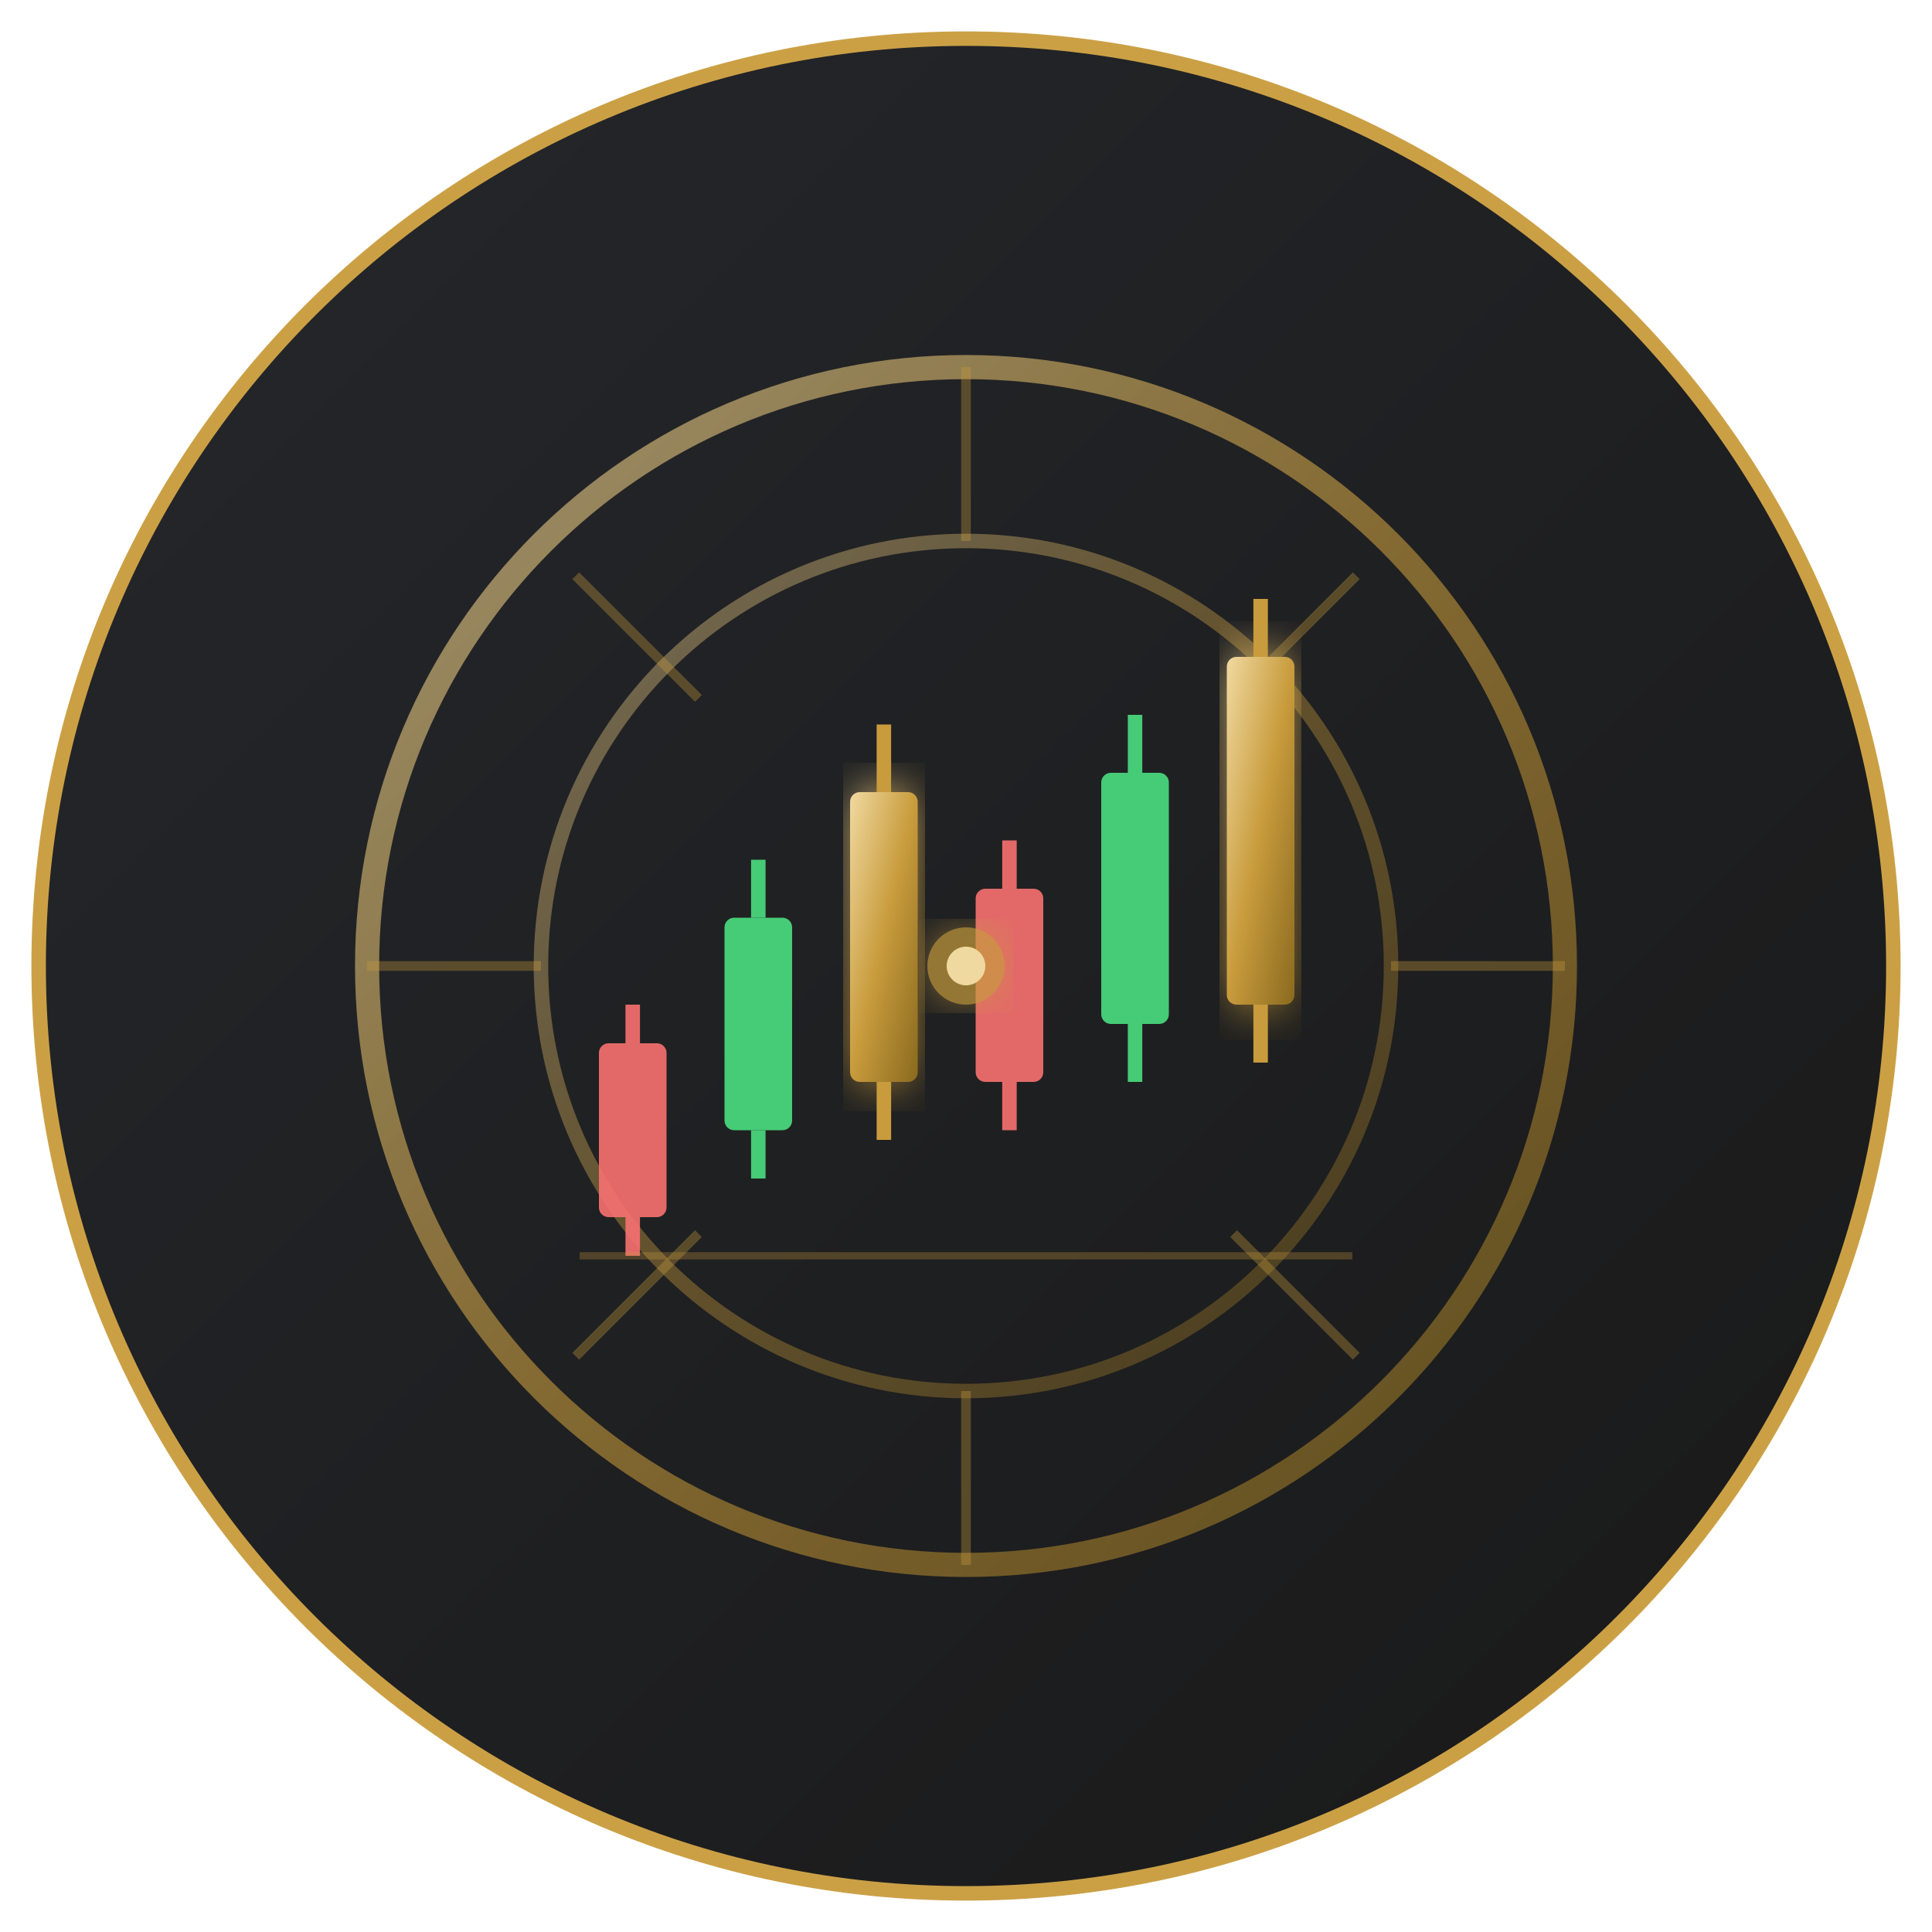
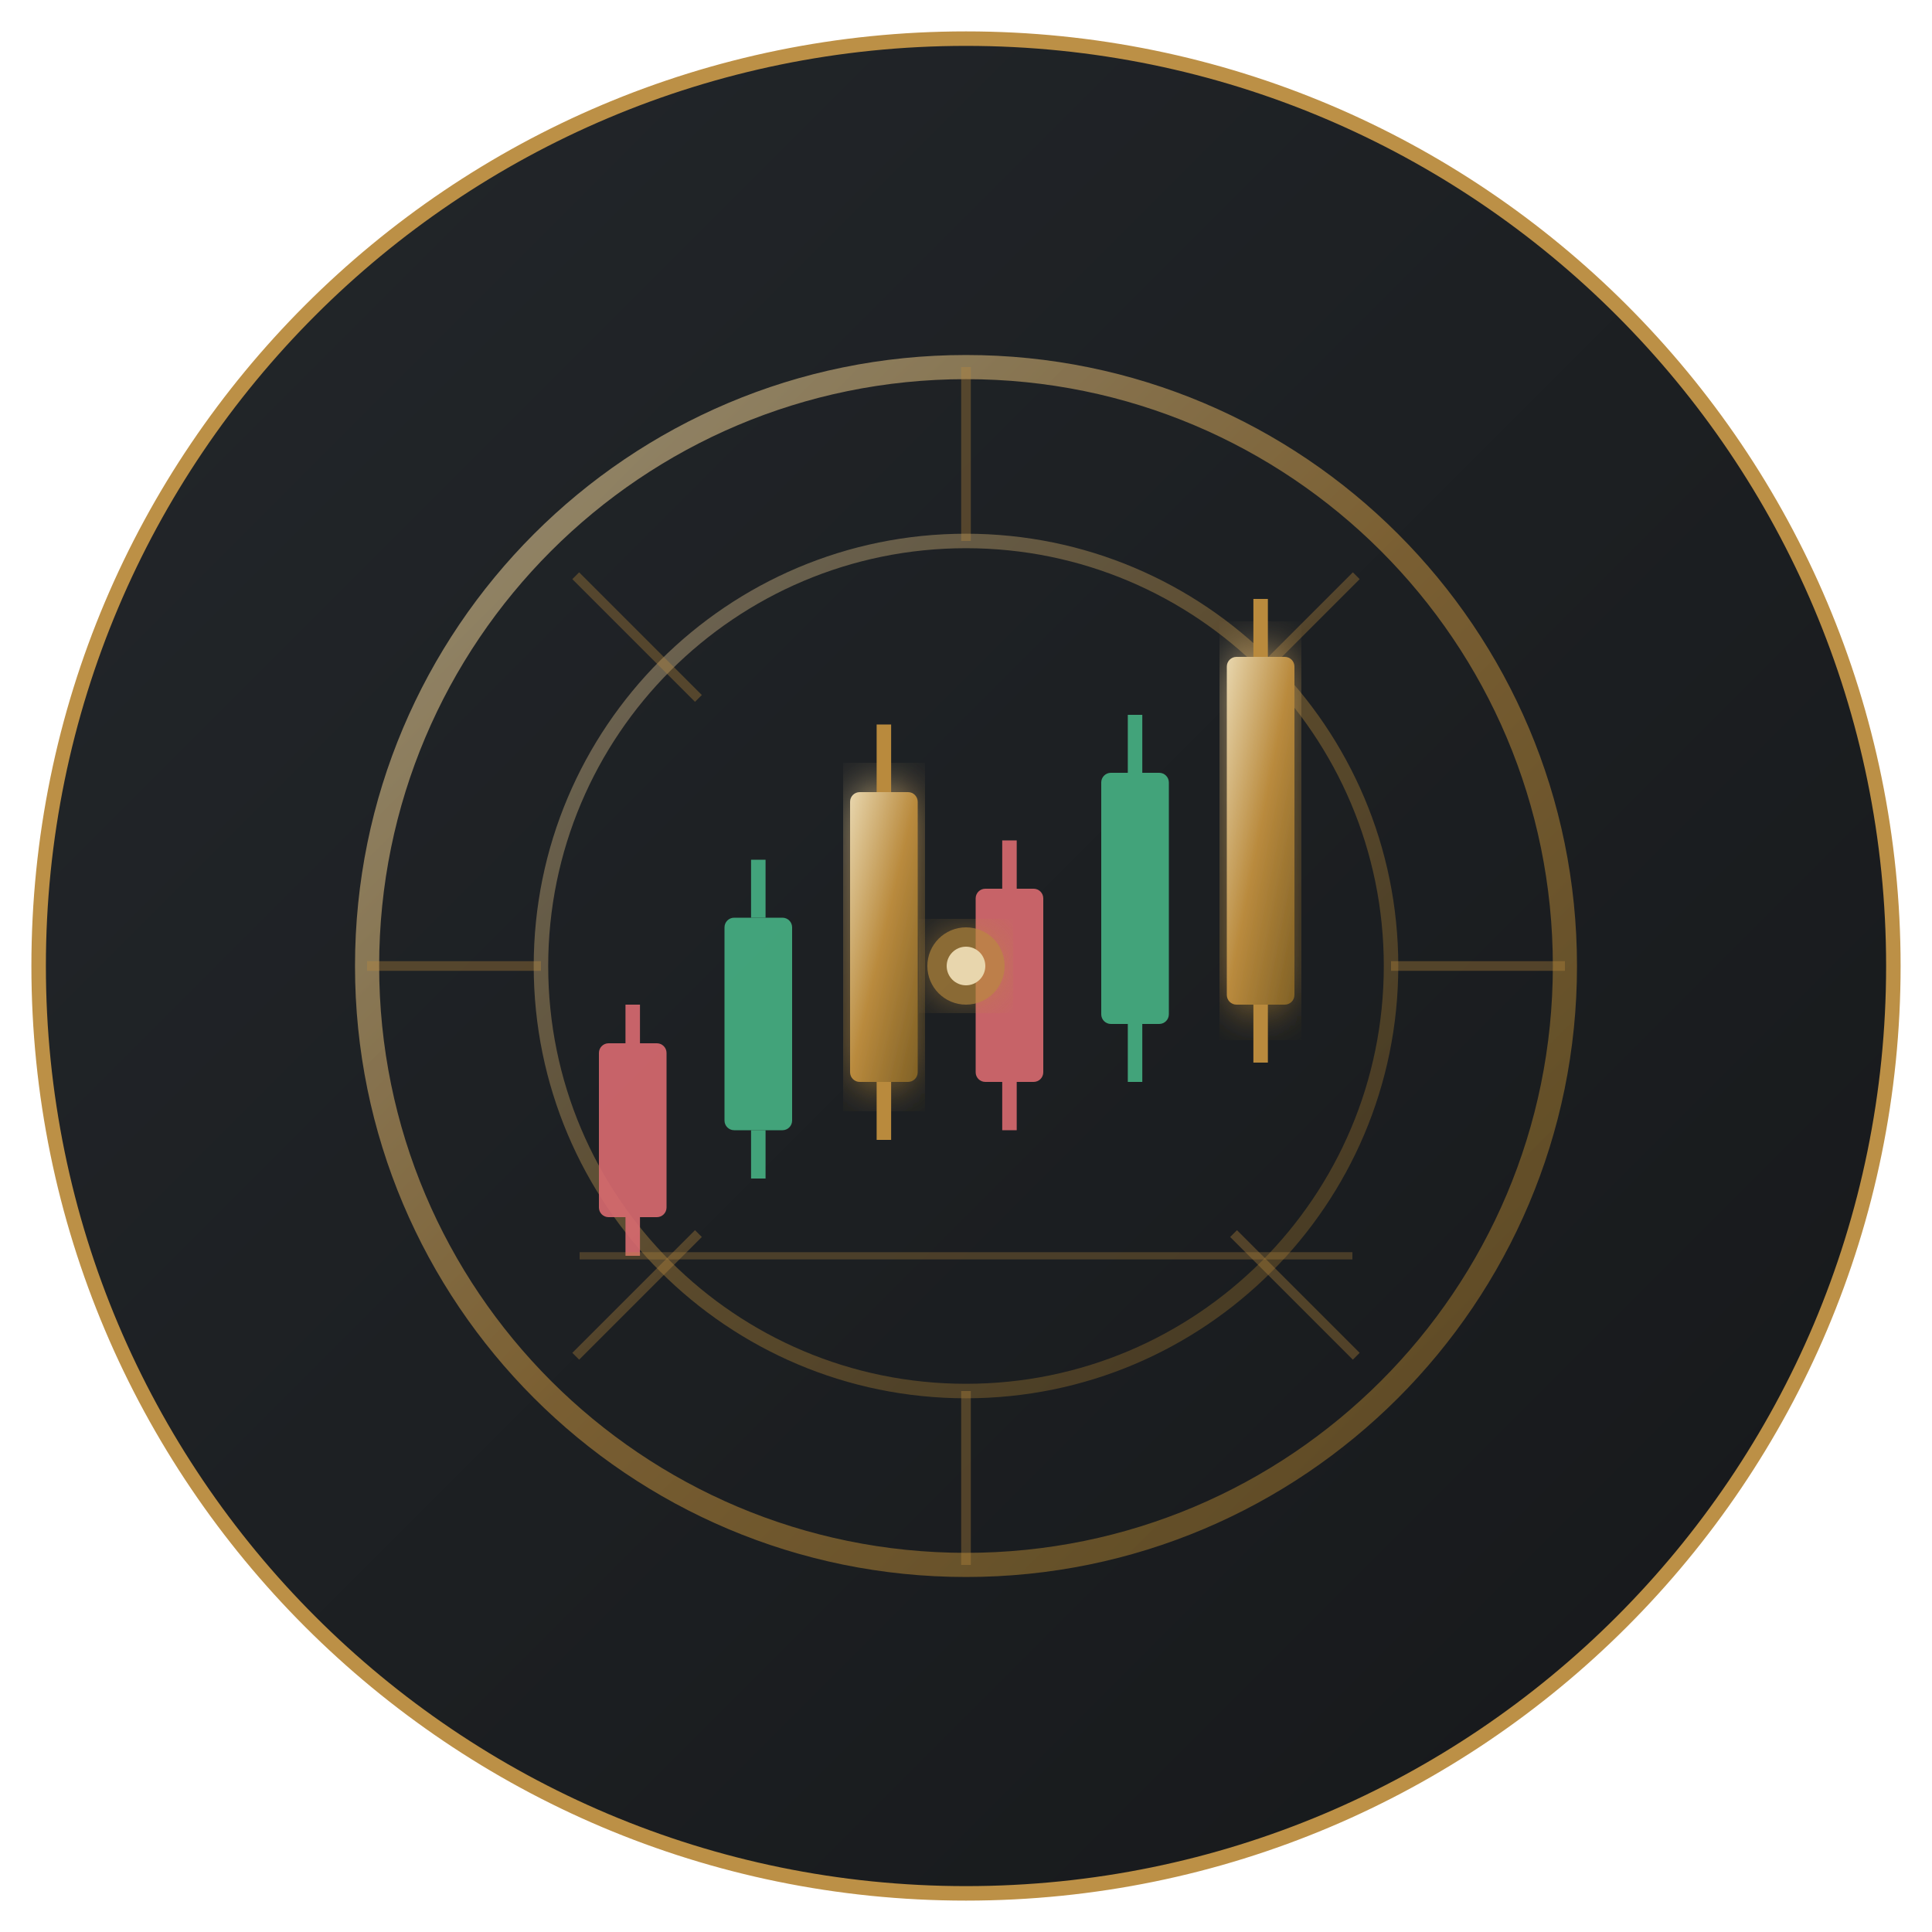
<svg xmlns="http://www.w3.org/2000/svg" viewBox="0 0 200 200" width="200" height="200">
  <defs>
    <linearGradient id="goldGrad" x1="0%" y1="0%" x2="100%" y2="100%">
-       <stop offset="0%" style="stop-color:#F0D9A0;stop-opacity:1" />
-       <stop offset="50%" style="stop-color:#C89B3C;stop-opacity:1" />
-       <stop offset="100%" style="stop-color:#8A6A20;stop-opacity:1" />
+       <stop offset="0%" style="stop-color:#E8D6AD;stop-opacity:1" />
+       <stop offset="50%" style="stop-color:#B98A3D;stop-opacity:1" />
+       <stop offset="100%" style="stop-color:#806126;stop-opacity:1" />
    </linearGradient>
    <linearGradient id="darkGrad" x1="0%" y1="0%" x2="100%" y2="100%">
-       <stop offset="0%" style="stop-color:#1a1c20;stop-opacity:1" />
-       <stop offset="100%" style="stop-color:#0E0E0E;stop-opacity:1" />
+       <stop offset="0%" style="stop-color:#181C20;stop-opacity:1" />
+       <stop offset="100%" style="stop-color:#0B0D0F;stop-opacity:1" />
    </linearGradient>
    <filter id="glow">
      <feGaussianBlur stdDeviation="2.5" result="coloredBlur" />
      <feMerge>
        <feMergeNode in="coloredBlur" />
        <feMergeNode in="SourceGraphic" />
      </feMerge>
    </filter>
  </defs>
-   <circle cx="100" cy="100" r="96" fill="url(#darkGrad)" stroke="#C89B3C" stroke-width="1.5" opacity="0.95" />
+   <circle cx="100" cy="100" r="96" fill="url(#darkGrad)" stroke="#B98A3D" stroke-width="1.5" opacity="0.95" />
  <circle cx="100" cy="100" r="62" fill="none" stroke="url(#goldGrad)" stroke-width="2.5" opacity="0.6" />
  <circle cx="100" cy="100" r="44" fill="none" stroke="url(#goldGrad)" stroke-width="1.5" opacity="0.4" />
-   <g opacity="0.35" stroke="#C89B3C" stroke-width="1" fill="none">
+   <g opacity="0.35" stroke="#B98A3D" stroke-width="1" fill="none">
    <line x1="100" y1="56" x2="100" y2="38" />
    <line x1="100" y1="144" x2="100" y2="162" />
    <line x1="56" y1="100" x2="38" y2="100" />
    <line x1="144" y1="100" x2="162" y2="100" />
    <line x1="72.3" y1="72.3" x2="59.6" y2="59.6" />
    <line x1="127.7" y1="127.7" x2="140.4" y2="140.4" />
    <line x1="127.7" y1="72.3" x2="140.4" y2="59.6" />
    <line x1="72.3" y1="127.7" x2="59.6" y2="140.4" />
  </g>
-   <rect x="62" y="108" width="7" height="18" rx="1" fill="#f87171" opacity="0.9" />
-   <line x1="65.5" y1="104" x2="65.5" y2="108" stroke="#f87171" stroke-width="1.5" opacity="0.9" />
-   <line x1="65.5" y1="126" x2="65.5" y2="130" stroke="#f87171" stroke-width="1.5" opacity="0.9" />
-   <rect x="75" y="95" width="7" height="22" rx="1" fill="#4ade80" opacity="0.9" />
-   <line x1="78.5" y1="89" x2="78.5" y2="95" stroke="#4ade80" stroke-width="1.5" opacity="0.9" />
-   <line x1="78.5" y1="117" x2="78.5" y2="122" stroke="#4ade80" stroke-width="1.5" opacity="0.9" />
+   <rect x="62" y="108" width="7" height="18" rx="1" fill="#d96a70" opacity="0.9" />
+   <line x1="65.5" y1="104" x2="65.5" y2="108" stroke="#d96a70" stroke-width="1.5" opacity="0.9" />
+   <line x1="65.5" y1="126" x2="65.5" y2="130" stroke="#d96a70" stroke-width="1.5" opacity="0.9" />
+   <rect x="75" y="95" width="7" height="22" rx="1" fill="#46b184" opacity="0.9" />
+   <line x1="78.5" y1="89" x2="78.5" y2="95" stroke="#46b184" stroke-width="1.5" opacity="0.9" />
+   <line x1="78.5" y1="117" x2="78.5" y2="122" stroke="#46b184" stroke-width="1.5" opacity="0.9" />
  <rect x="88" y="82" width="7" height="30" rx="1" fill="url(#goldGrad)" opacity="1" filter="url(#glow)" />
-   <line x1="91.5" y1="75" x2="91.5" y2="82" stroke="#C89B3C" stroke-width="1.5" />
-   <line x1="91.5" y1="112" x2="91.5" y2="118" stroke="#C89B3C" stroke-width="1.5" />
-   <rect x="101" y="92" width="7" height="20" rx="1" fill="#f87171" opacity="0.9" />
-   <line x1="104.5" y1="87" x2="104.5" y2="92" stroke="#f87171" stroke-width="1.5" opacity="0.9" />
-   <line x1="104.5" y1="112" x2="104.5" y2="117" stroke="#f87171" stroke-width="1.5" opacity="0.9" />
-   <rect x="114" y="80" width="7" height="26" rx="1" fill="#4ade80" opacity="0.9" />
-   <line x1="117.5" y1="74" x2="117.5" y2="80" stroke="#4ade80" stroke-width="1.5" opacity="0.9" />
-   <line x1="117.5" y1="106" x2="117.5" y2="112" stroke="#4ade80" stroke-width="1.5" opacity="0.9" />
+   <line x1="91.5" y1="75" x2="91.5" y2="82" stroke="#B98A3D" stroke-width="1.5" />
+   <line x1="91.5" y1="112" x2="91.5" y2="118" stroke="#B98A3D" stroke-width="1.5" />
+   <rect x="101" y="92" width="7" height="20" rx="1" fill="#d96a70" opacity="0.9" />
+   <line x1="104.5" y1="87" x2="104.5" y2="92" stroke="#d96a70" stroke-width="1.5" opacity="0.9" />
+   <line x1="104.5" y1="112" x2="104.5" y2="117" stroke="#d96a70" stroke-width="1.5" opacity="0.9" />
+   <rect x="114" y="80" width="7" height="26" rx="1" fill="#46b184" opacity="0.9" />
+   <line x1="117.5" y1="74" x2="117.5" y2="80" stroke="#46b184" stroke-width="1.5" opacity="0.9" />
+   <line x1="117.5" y1="106" x2="117.5" y2="112" stroke="#46b184" stroke-width="1.5" opacity="0.9" />
  <rect x="127" y="68" width="7" height="36" rx="1" fill="url(#goldGrad)" opacity="1" filter="url(#glow)" />
-   <line x1="130.5" y1="62" x2="130.5" y2="68" stroke="#C89B3C" stroke-width="1.5" />
-   <line x1="130.5" y1="104" x2="130.5" y2="110" stroke="#C89B3C" stroke-width="1.5" />
-   <line x1="60" y1="130" x2="140" y2="130" stroke="#C89B3C" stroke-width="0.75" opacity="0.3" />
-   <circle cx="100" cy="100" r="4" fill="#C89B3C" opacity="0.7" filter="url(#glow)" />
-   <circle cx="100" cy="100" r="2" fill="#F0D9A0" />
+   <line x1="130.5" y1="62" x2="130.5" y2="68" stroke="#B98A3D" stroke-width="1.5" />
+   <line x1="130.5" y1="104" x2="130.5" y2="110" stroke="#B98A3D" stroke-width="1.5" />
+   <line x1="60" y1="130" x2="140" y2="130" stroke="#B98A3D" stroke-width="0.75" opacity="0.3" />
+   <circle cx="100" cy="100" r="4" fill="#B98A3D" opacity="0.7" filter="url(#glow)" />
+   <circle cx="100" cy="100" r="2" fill="#E8D6AD" />
</svg>
